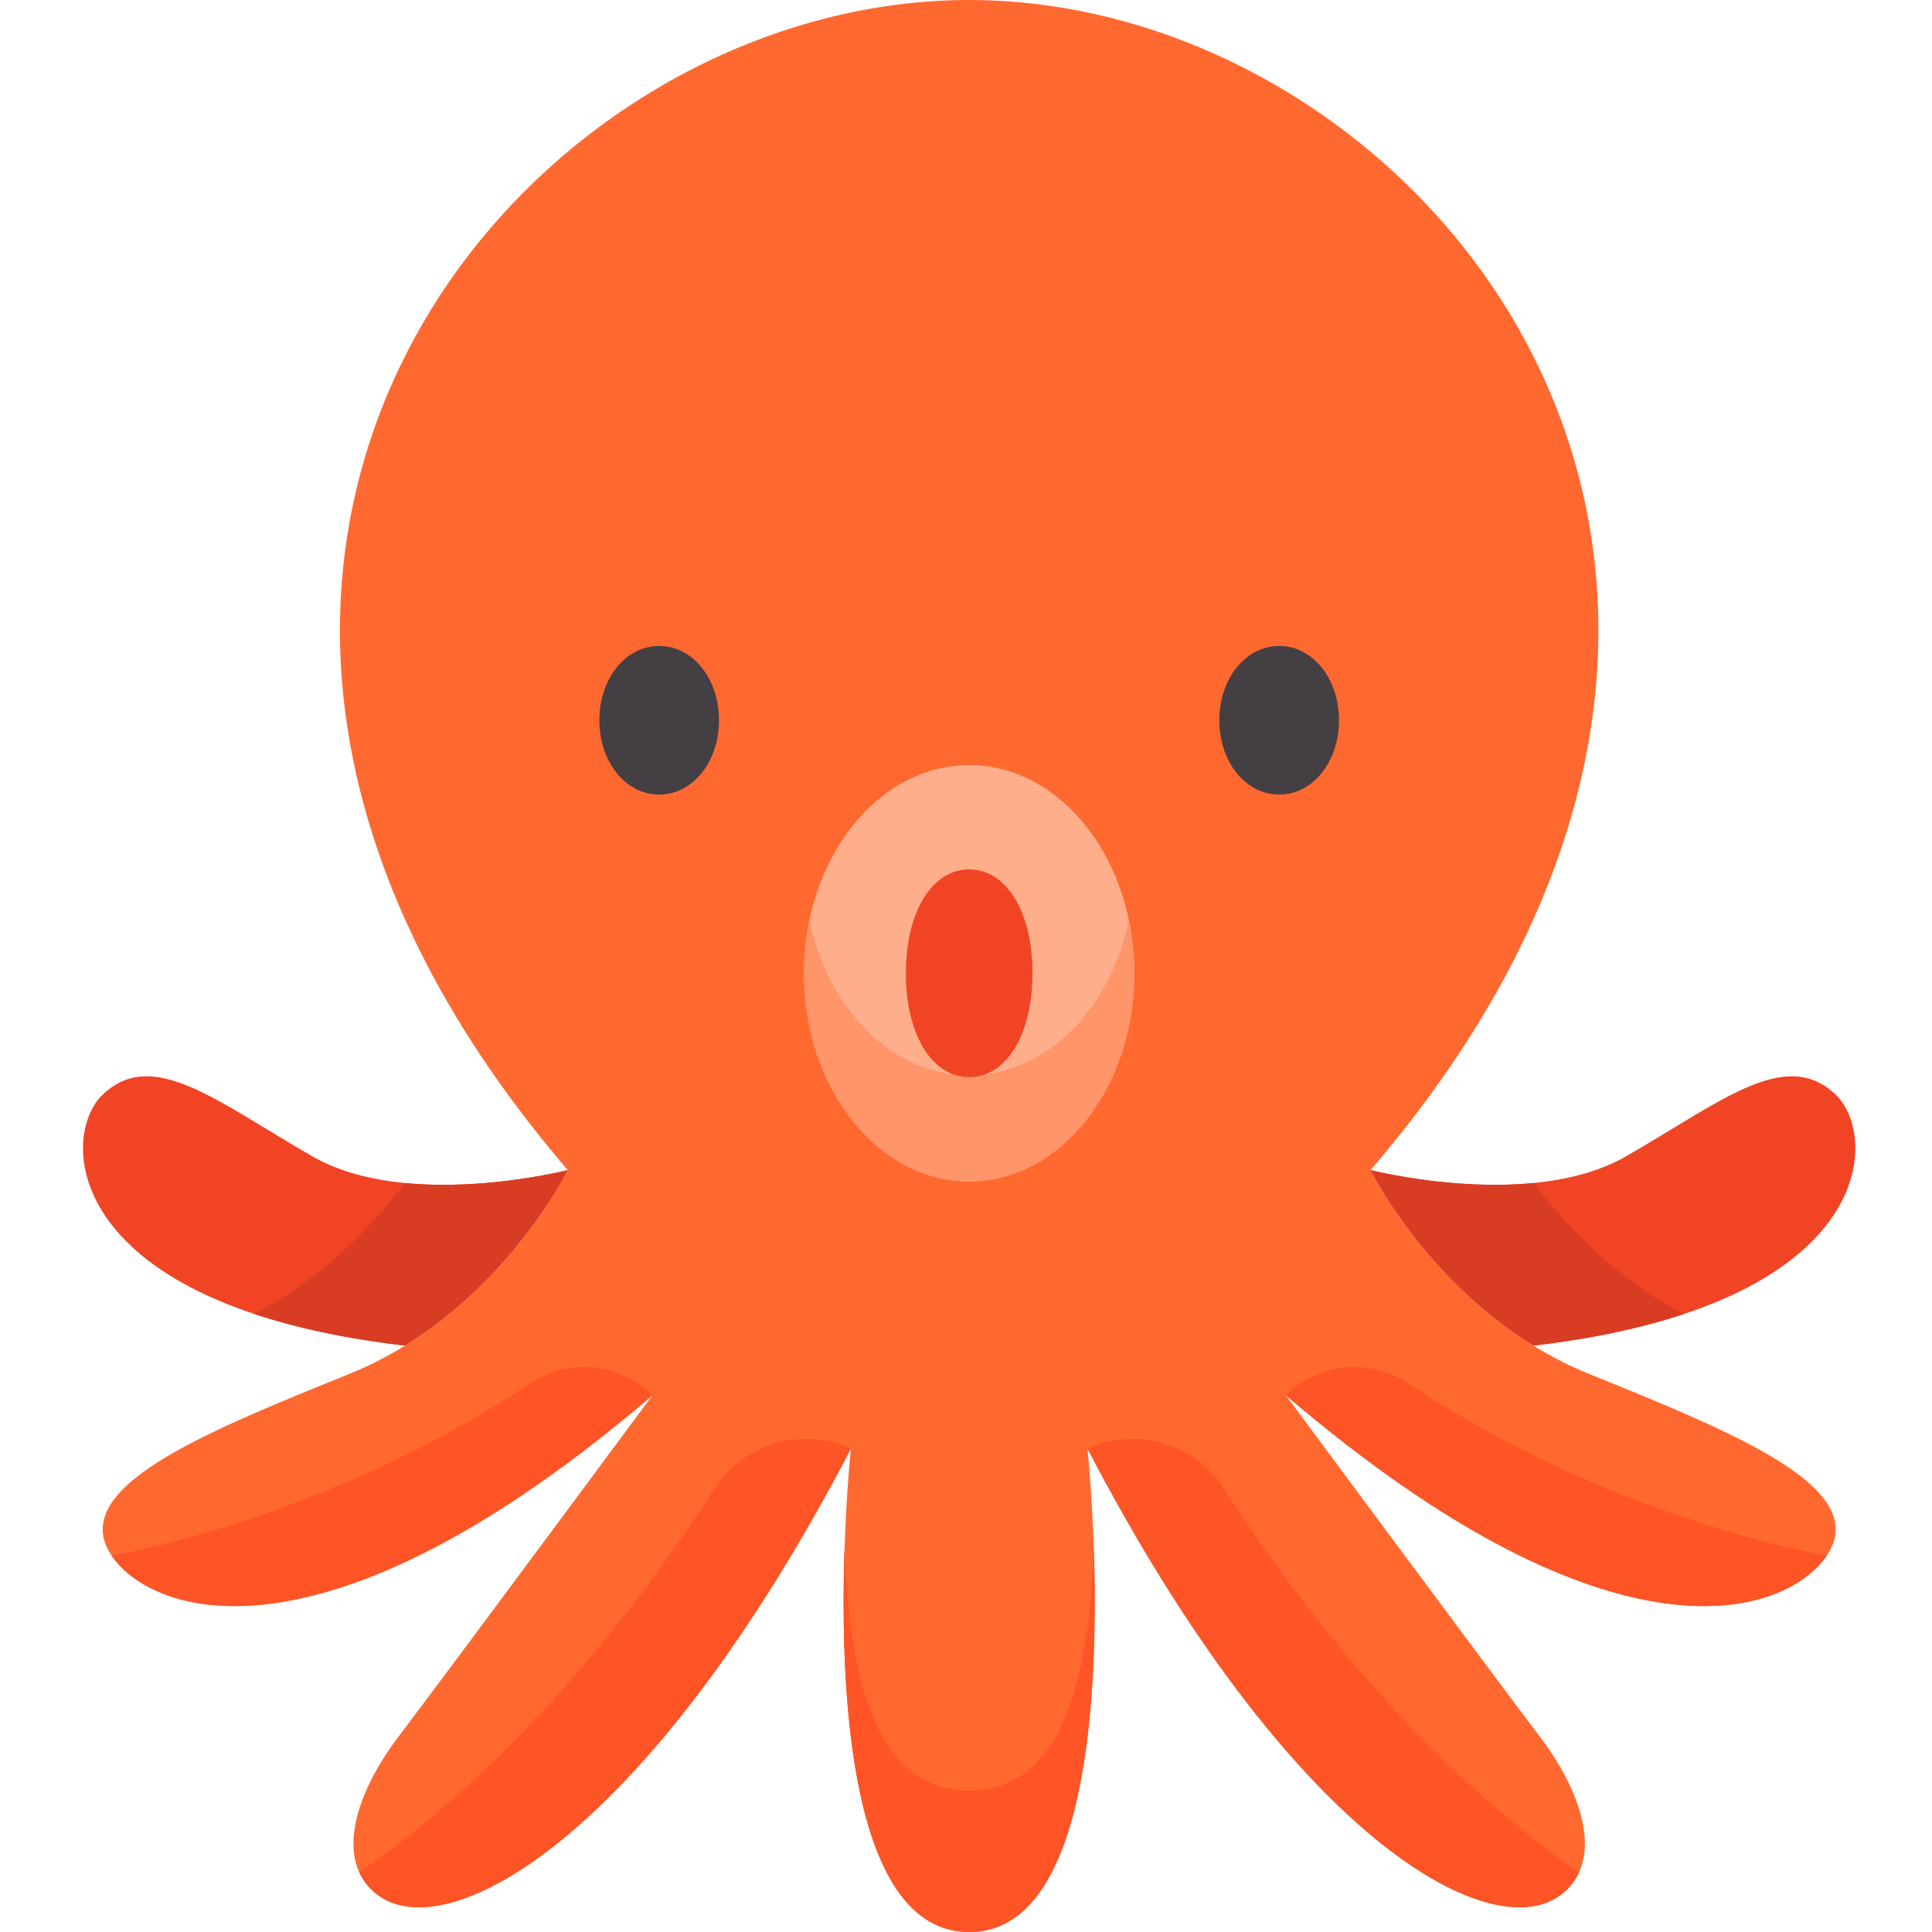
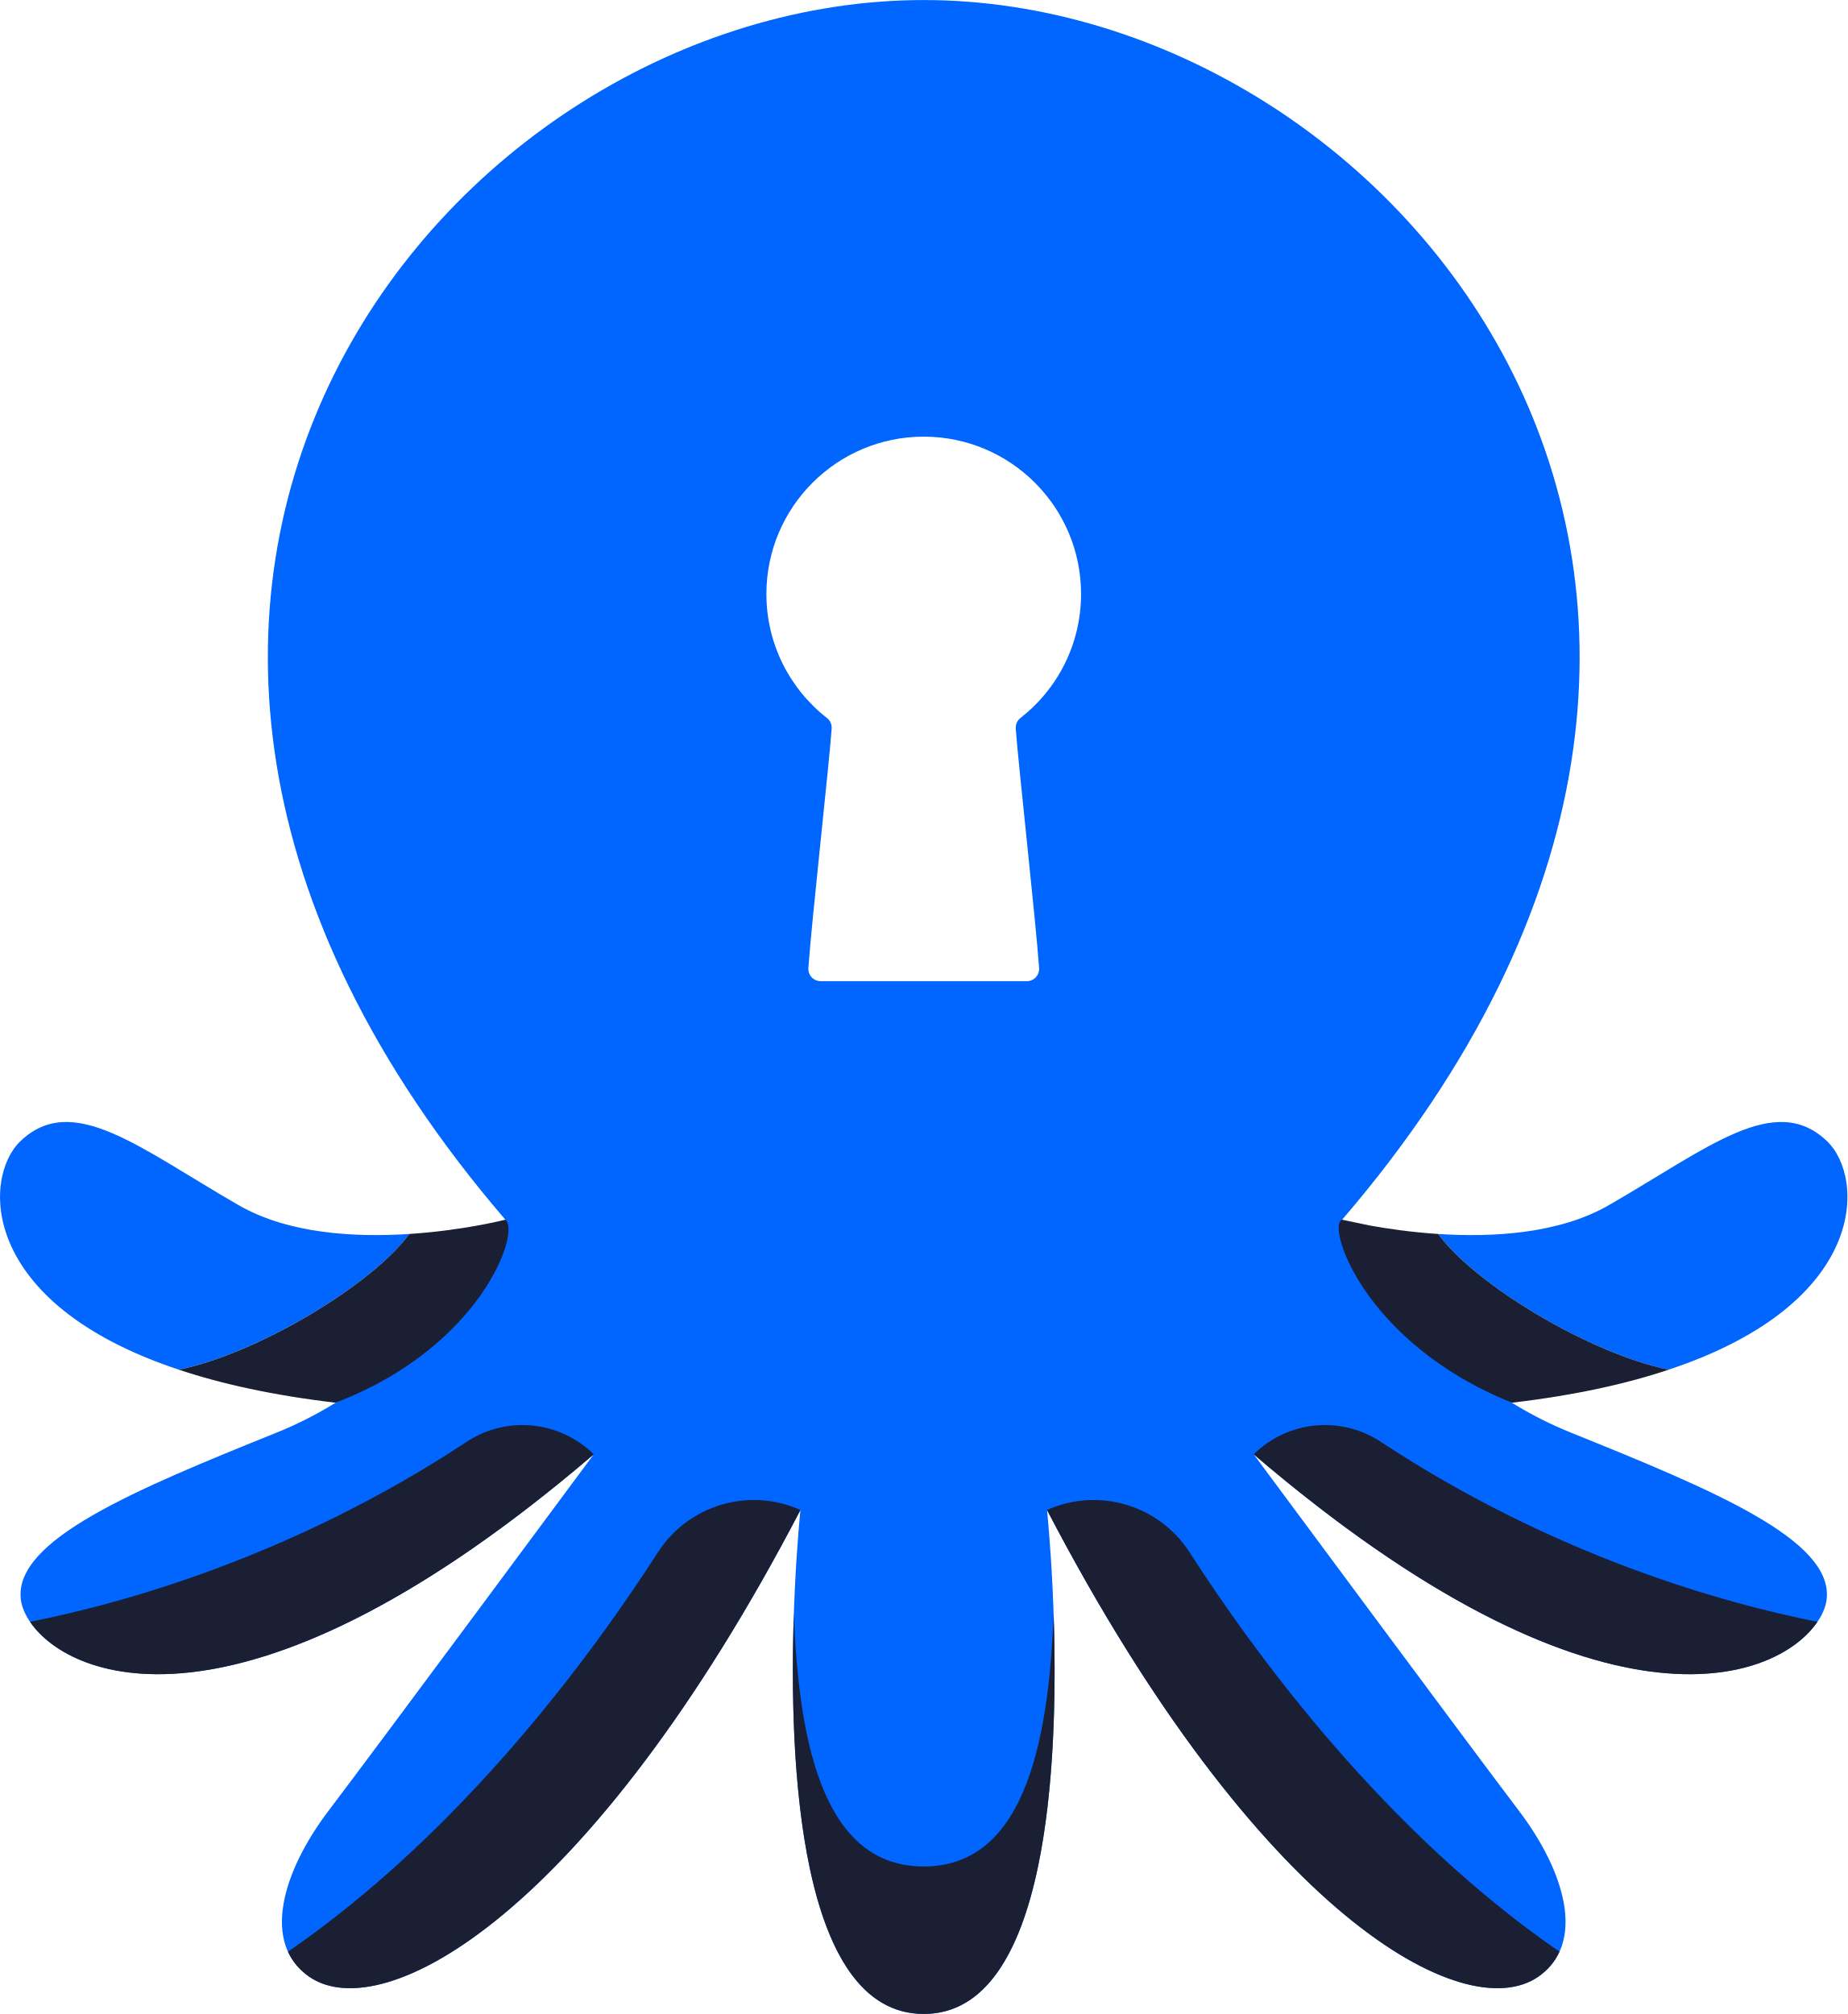
- <svg xmlns="http://www.w3.org/2000/svg" style="isolation:isolate" viewBox="0 0 512 512" width="512pt" height="512pt">
-   <defs>
-     <clipPath id="_clipPath_w5fGjjCw4SiUNd3yX8JsU4PAagrZHePW">
-       <rect width="512" height="512" />
-     </clipPath>
-   </defs>
-   <g clip-path="url(#_clipPath_w5fGjjCw4SiUNd3yX8JsU4PAagrZHePW)">
-     <path d=" M 107.293 356.602 C 136.402 338.629 150.473 310.078 150.473 310.078 C 150.473 310.078 108.016 320.961 82.73 306.422 C 57.441 291.879 40.488 277.441 27.211 290.086 C 15.477 301.262 16.512 345.941 107.293 356.602 Z " fill="rgb(240,68,36)" />
-     <path d=" M 406.391 356.602 C 377.277 338.629 363.207 310.078 363.207 310.078 C 363.207 310.078 405.664 320.961 430.949 306.422 C 456.238 291.879 473.191 277.441 486.469 290.086 C 498.203 301.262 497.168 345.941 406.391 356.602 Z " fill="rgb(240,68,36)" />
-     <path d=" M 256.84 512 C 301.773 512 288.184 383.879 288.184 383.879 C 341.816 486.727 394.313 515.598 413.121 502.504 C 425.199 494.094 420.062 476.004 408.07 460.227 C 396.082 444.453 340.73 369.723 340.73 369.723 C 439.813 454.465 484.617 421.723 486.395 406.605 C 488.176 391.484 457.484 378.781 421.25 364.16 C 382.035 348.34 363.211 310.082 363.211 310.082 C 500.156 150.527 377.836 0 256.84 0 C 135.848 0 13.523 150.527 150.473 310.078 C 150.473 310.078 131.645 348.34 92.43 364.16 C 56.195 378.777 25.508 391.484 27.285 406.602 C 29.063 421.723 73.871 454.465 172.949 369.723 C 172.949 369.723 117.598 444.449 105.609 460.227 C 93.621 476 88.484 494.094 100.563 502.504 C 119.367 515.598 171.863 486.727 225.496 383.875 C 225.496 383.879 211.906 512 256.84 512 Z " fill="rgb(255,105,48)" />
-     <path d=" M 107.293 356.602 C 136.402 338.629 150.473 310.078 150.473 310.078 C 150.473 310.078 128.836 315.625 107.254 313.508 C 99.105 324.398 85.891 338.637 67.402 348.215 C 78.219 351.812 91.367 354.73 107.293 356.602 L 107.293 356.602 Z " fill="rgb(216,61,36)" />
-     <path d=" M 406.391 356.602 C 377.277 338.629 363.207 310.078 363.207 310.078 C 363.207 310.078 384.848 315.625 406.426 313.508 C 414.574 324.398 427.789 338.637 446.277 348.215 C 435.465 351.812 422.313 354.73 406.391 356.602 L 406.391 356.602 Z " fill="rgb(216,61,36)" />
-     <g>
-       <path d=" M 29.625 412.305 C 40.078 427.695 85.25 444.734 172.949 369.723 C 164.285 361.164 150.813 359.832 140.645 366.535 C 96.375 395.742 53.09 407.648 29.625 412.305 L 29.625 412.305 Z " fill="rgb(255,84,38)" />
-       <path d=" M 225.496 383.879 C 212.406 378.004 197.004 382.594 189.238 394.66 C 172.359 420.891 139.473 465.672 95.207 496.172 C 96.324 498.621 98.07 500.77 100.559 502.504 C 119.367 515.598 171.863 486.727 225.496 383.879 Z " fill="rgb(255,84,38)" />
-       <path d=" M 484.055 412.305 C 473.602 427.695 428.43 444.734 340.73 369.723 C 349.395 361.164 362.871 359.832 373.035 366.535 C 417.305 395.742 460.59 407.648 484.055 412.305 L 484.055 412.305 Z " fill="rgb(255,84,38)" />
-       <path d=" M 288.184 383.879 C 301.273 378.004 316.676 382.594 324.441 394.66 C 341.32 420.891 374.207 465.672 418.473 496.172 C 417.355 498.621 415.609 500.77 413.121 502.504 C 394.313 515.598 341.816 486.727 288.184 383.879 Z " fill="rgb(255,84,38)" />
-       <path d=" M 256.84 474.504 C 232.141 474.504 225.125 445.168 223.816 410.305 C 222.551 447.812 225.031 512 256.84 512 C 288.648 512 291.129 447.812 289.863 410.305 C 288.555 445.168 281.539 474.504 256.84 474.504 L 256.84 474.504 Z " fill="rgb(255,84,38)" />
-     </g>
-     <path d=" M 300.613 257.926 C 300.613 227.457 281.016 202.758 256.84 202.758 C 232.664 202.758 213.066 227.457 213.066 257.926 C 213.066 288.395 232.664 313.094 256.84 313.094 C 281.016 313.094 300.613 288.395 300.613 257.926 L 300.613 257.926 Z " fill="rgb(255,174,139)" />
-     <path d=" M 256.84 284.969 C 236.523 284.969 219.441 267.52 214.508 243.863 C 213.57 248.355 213.066 253.066 213.066 257.926 C 213.066 288.395 232.664 313.094 256.84 313.094 C 281.016 313.094 300.613 288.395 300.613 257.926 C 300.613 253.066 300.109 248.355 299.172 243.863 C 294.238 267.52 277.156 284.969 256.84 284.969 L 256.84 284.969 Z " fill="rgb(255,149,104)" />
-     <path d=" M 174.691 171.184 C 165.801 171.184 158.836 179.836 158.836 190.875 C 158.836 201.918 165.801 210.57 174.691 210.57 C 183.582 210.57 190.547 201.918 190.547 190.875 C 190.547 179.836 183.582 171.184 174.691 171.184 Z " fill="rgb(67,63,67)" />
-     <path d=" M 338.988 171.184 C 330.098 171.184 323.133 179.836 323.133 190.875 C 323.133 201.918 330.098 210.57 338.988 210.57 C 347.879 210.57 354.844 201.918 354.844 190.875 C 354.844 179.836 347.879 171.184 338.988 171.184 L 338.988 171.184 Z " fill="rgb(67,63,67)" />
-     <path d=" M 256.84 230.402 C 246.961 230.402 240.063 241.719 240.063 257.926 C 240.063 274.129 246.965 285.445 256.84 285.445 C 266.719 285.445 273.617 274.129 273.617 257.926 C 273.617 241.723 266.719 230.402 256.84 230.402 L 256.84 230.402 Z " fill="rgb(240,68,36)" />
-   </g>
+ <svg xmlns="http://www.w3.org/2000/svg" width="100%" height="100%" viewBox="0 0 1879 2048" version="1.1" xml:space="preserve" style="fill-rule:evenodd;clip-rule:evenodd;stroke-linejoin:round;stroke-miterlimit:2;">
+   <path d="M939.35,2047.95c179.726,0 125.369,-512.459 125.369,-512.459c214.521,411.37 424.495,526.849 499.725,474.476c48.311,-33.639 27.765,-105.994 -20.202,-169.101c-47.951,-63.09 -269.346,-361.998 -269.346,-361.998c396.309,338.953 575.519,207.99 582.628,147.524c7.124,-60.481 -115.635,-111.291 -260.566,-169.773c-156.851,-63.278 -232.144,-216.301 -232.144,-216.301c547.754,-638.188 58.497,-1240.27 -425.464,-1240.27c-483.945,0 -973.218,602.08 -425.448,1240.25c0,0 -75.309,153.039 -232.161,216.317c-144.93,58.466 -267.674,109.292 -260.565,169.758c7.109,60.481 186.335,191.444 582.628,-147.509c0,0 -221.396,298.892 -269.346,361.998c-47.951,63.091 -68.497,135.462 -20.187,169.101c75.215,52.373 285.189,-63.106 499.71,-474.492c0,0.016 -54.357,512.475 125.369,512.475l0,0.004Zm523.151,-793.146c54.946,3.606 122.685,-0.05 173.252,-29.126c101.152,-58.169 168.961,-115.917 222.068,-65.341c38.711,36.868 42.677,164.897 -160.948,232.459c-80.689,-16.367 -197.311,-86.971 -234.372,-137.992Zm-1280.67,137.991c-203.63,-67.561 -199.664,-195.59 -160.953,-232.458c53.107,-50.576 120.916,7.172 222.067,65.341c50.568,29.076 118.307,32.732 173.253,29.126c-37.061,51.005 -153.551,121.548 -234.367,137.991Zm862.344,-395.056c3.474,0 6.791,-1.443 9.16,-3.983c2.369,-2.541 3.576,-5.951 3.334,-9.416c-3.398,-48.542 -21.257,-207.946 -23.744,-243.481c-0.292,-4.197 1.542,-8.26 4.883,-10.816c37.459,-29.26 61.534,-74.852 61.534,-126.022c0,-88.303 -71.69,-159.993 -159.992,-159.993c-88.303,0 -159.993,71.69 -159.993,159.993c0,51.171 24.076,96.763 61.508,126.058c3.328,2.548 5.154,6.596 4.861,10.777c-2.438,35.539 -20.297,194.942 -23.695,243.484c-0.242,3.465 0.965,6.875 3.334,9.416c2.369,2.54 5.686,3.983 9.16,3.983l209.65,0Z" style="fill:#06f;" />
+   <path d="M1392.91,1246.19c17.536,3.178 41.985,6.81 69.589,8.609c37.061,51.005 153.551,121.548 234.372,137.992c-43.018,14.434 -95.463,26.061 -159.349,33.591c-151.785,-61.014 -188.869,-181.118 -172.726,-186.085l28.114,5.893Z" style="fill:#1a1f33;" />
+   <path d="M513.902,1240.3c15.904,12.157 -25.041,129.787 -172.723,186.083c-63.624,-7.499 -116.225,-19.167 -159.347,-33.59c80.684,-16.366 197.306,-86.97 234.367,-137.991c53.404,-3.499 94.855,-13.784 97.703,-14.502Z" style="fill:#1a1f33;" />
+   <path d="M30.535,1649.19c41.81,61.56 222.489,129.713 573.269,-170.32c-34.655,-34.232 -88.543,-39.56 -129.213,-12.749c-177.069,116.822 -350.201,164.445 -444.056,183.069Z" style="fill:#1a1f33;fill-rule:nonzero;" />
+   <path d="M813.981,1535.49c-52.357,-23.499 -113.963,-5.141 -145.024,43.123c-67.512,104.916 -199.053,284.033 -376.107,406.027c4.469,9.796 11.453,18.389 21.405,25.326c75.231,52.373 285.205,-63.106 499.726,-474.476Z" style="fill:#1a1f33;fill-rule:nonzero;" />
+   <path d="M1848.16,1649.19c-41.811,61.56 -222.489,129.713 -573.269,-170.32c34.655,-34.232 88.558,-39.56 129.212,-12.749c177.07,116.822 350.202,164.445 444.057,183.069Z" style="fill:#1a1f33;fill-rule:nonzero;" />
+   <path d="M1064.72,1535.49c52.357,-23.499 113.963,-5.141 145.024,43.123c67.512,104.916 199.053,284.033 376.107,406.027c-4.469,9.796 -11.453,18.389 -21.406,25.326c-75.23,52.373 -285.204,-63.106 -499.725,-474.476Z" style="fill:#1a1f33;fill-rule:nonzero;" />
+   <path d="M939.35,1897.97c-98.792,0 -126.853,-117.338 -132.087,-256.784c-5.063,150.024 4.859,406.761 132.087,406.761c127.228,0 137.149,-256.737 132.087,-406.761c-5.234,139.446 -33.295,256.784 -132.087,256.784Z" style="fill:#1a1f33;fill-rule:nonzero;" />
</svg>
